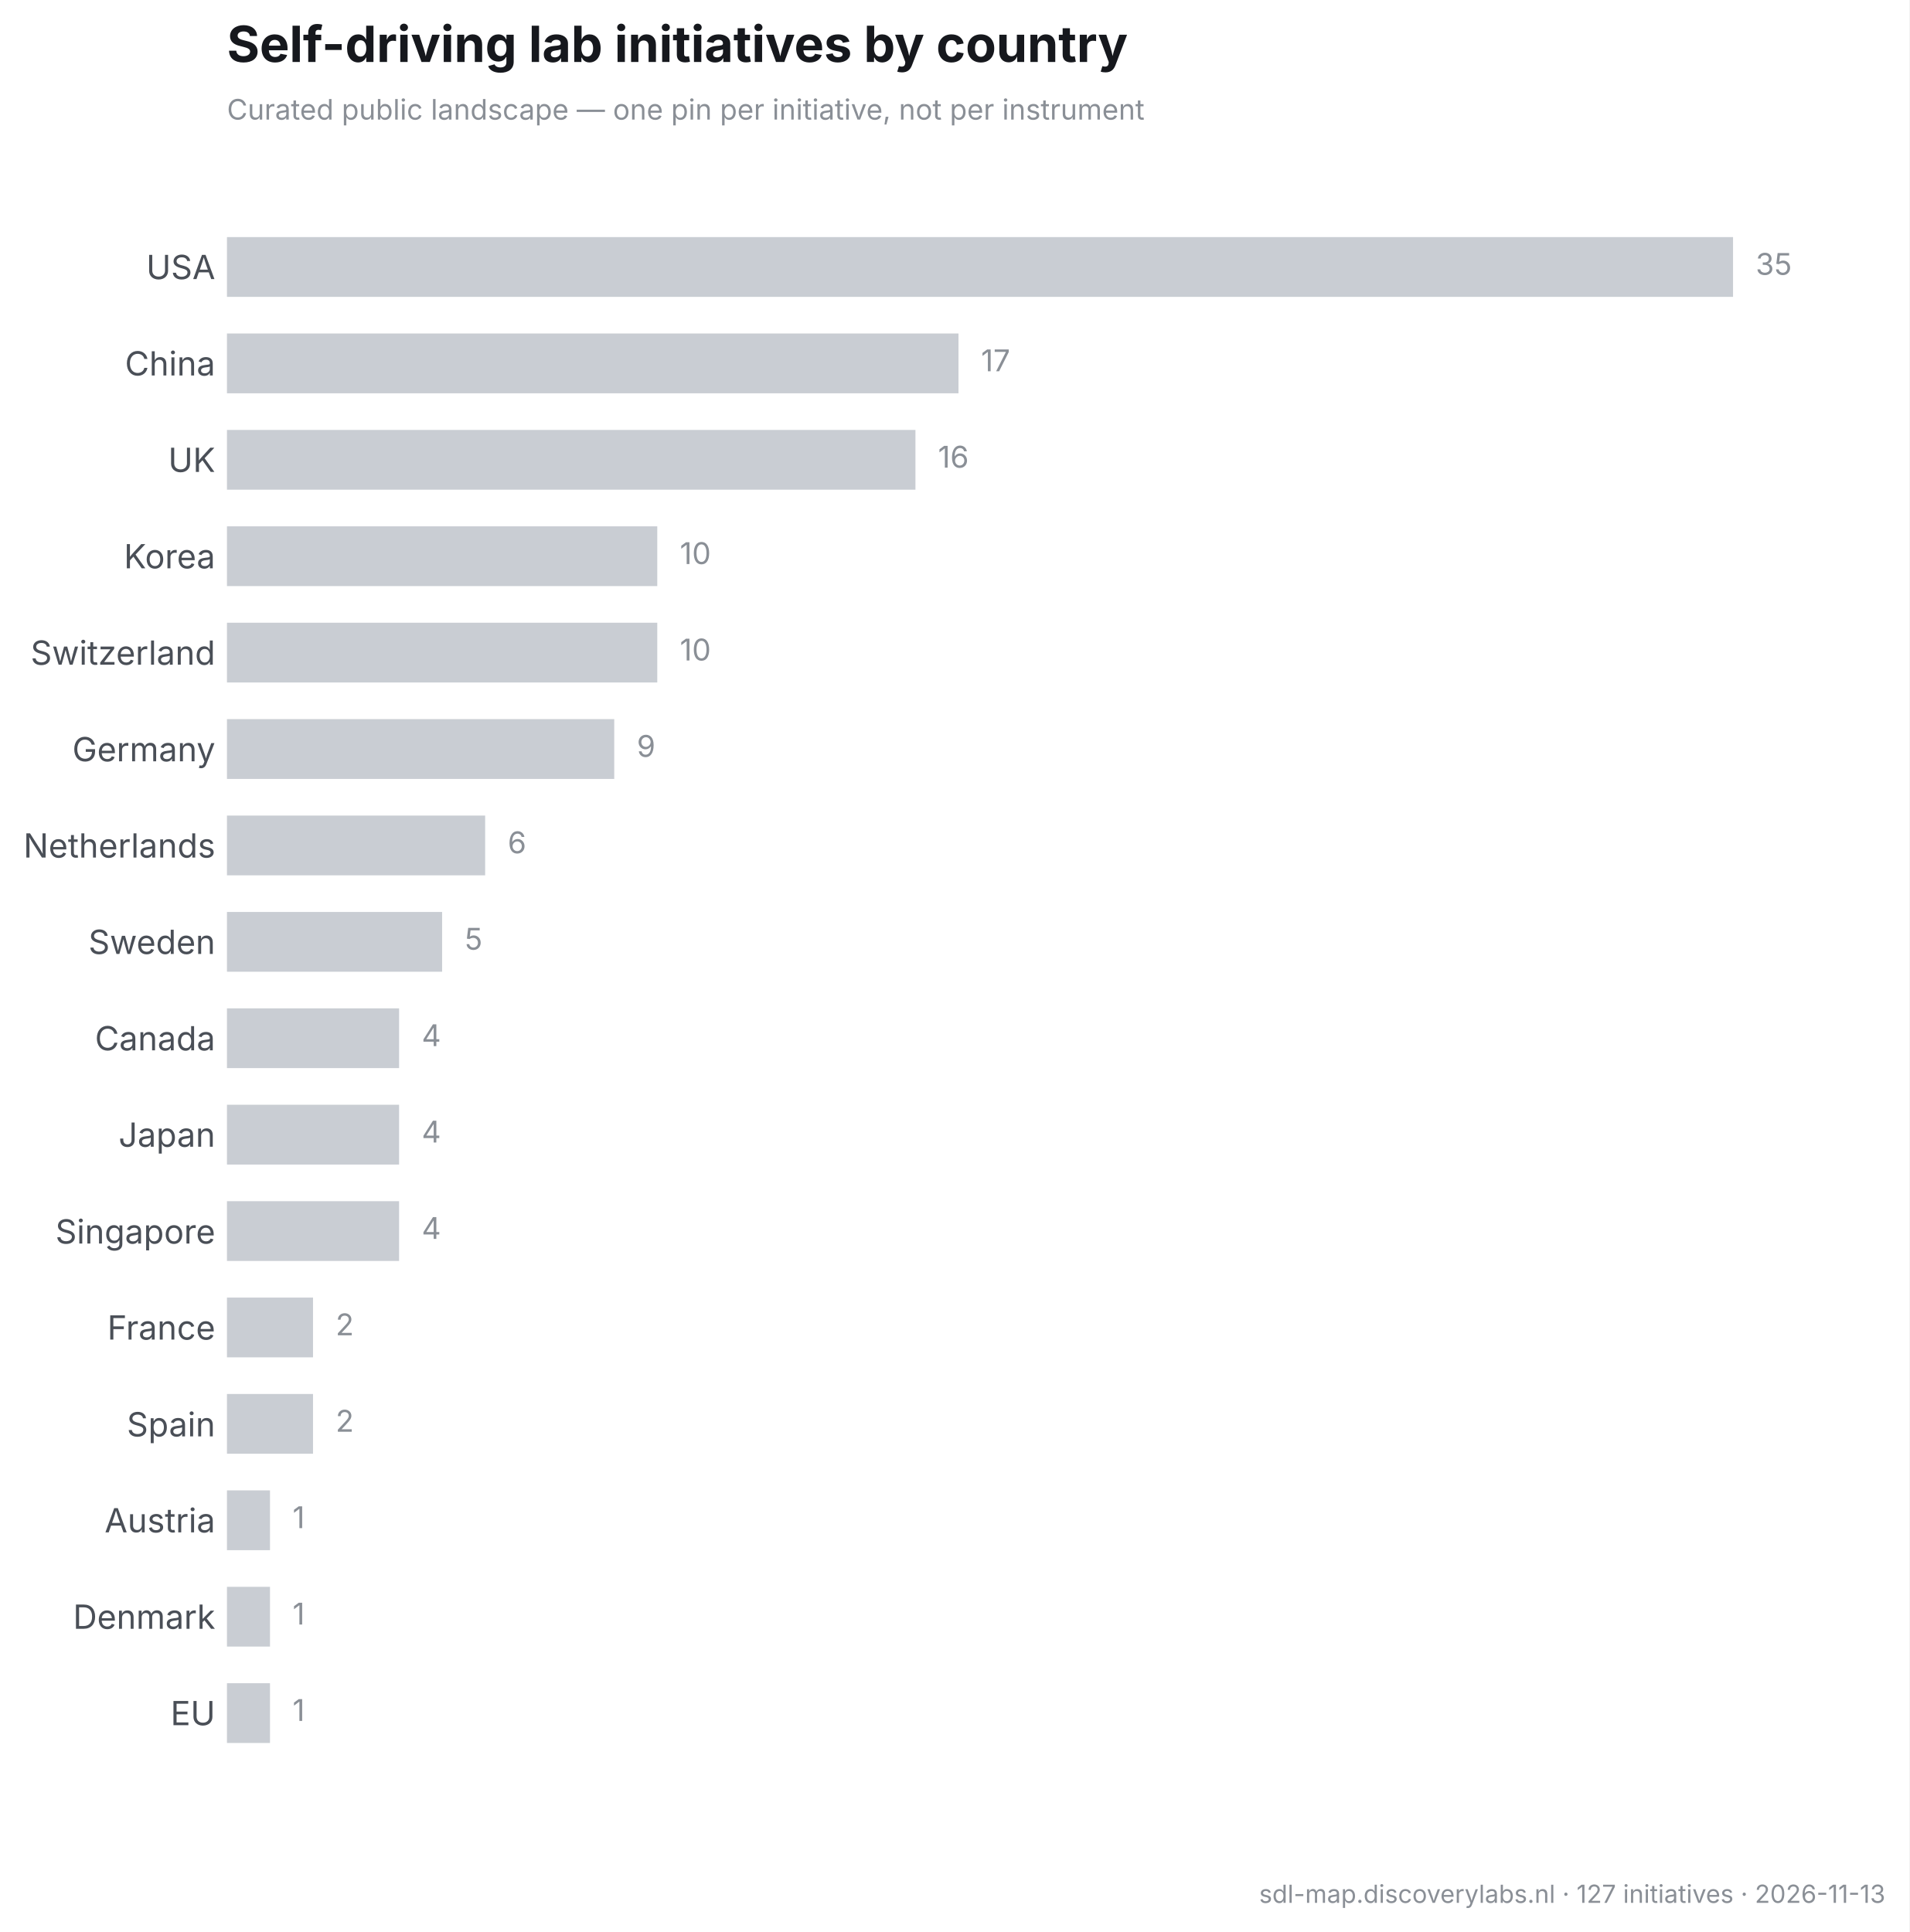
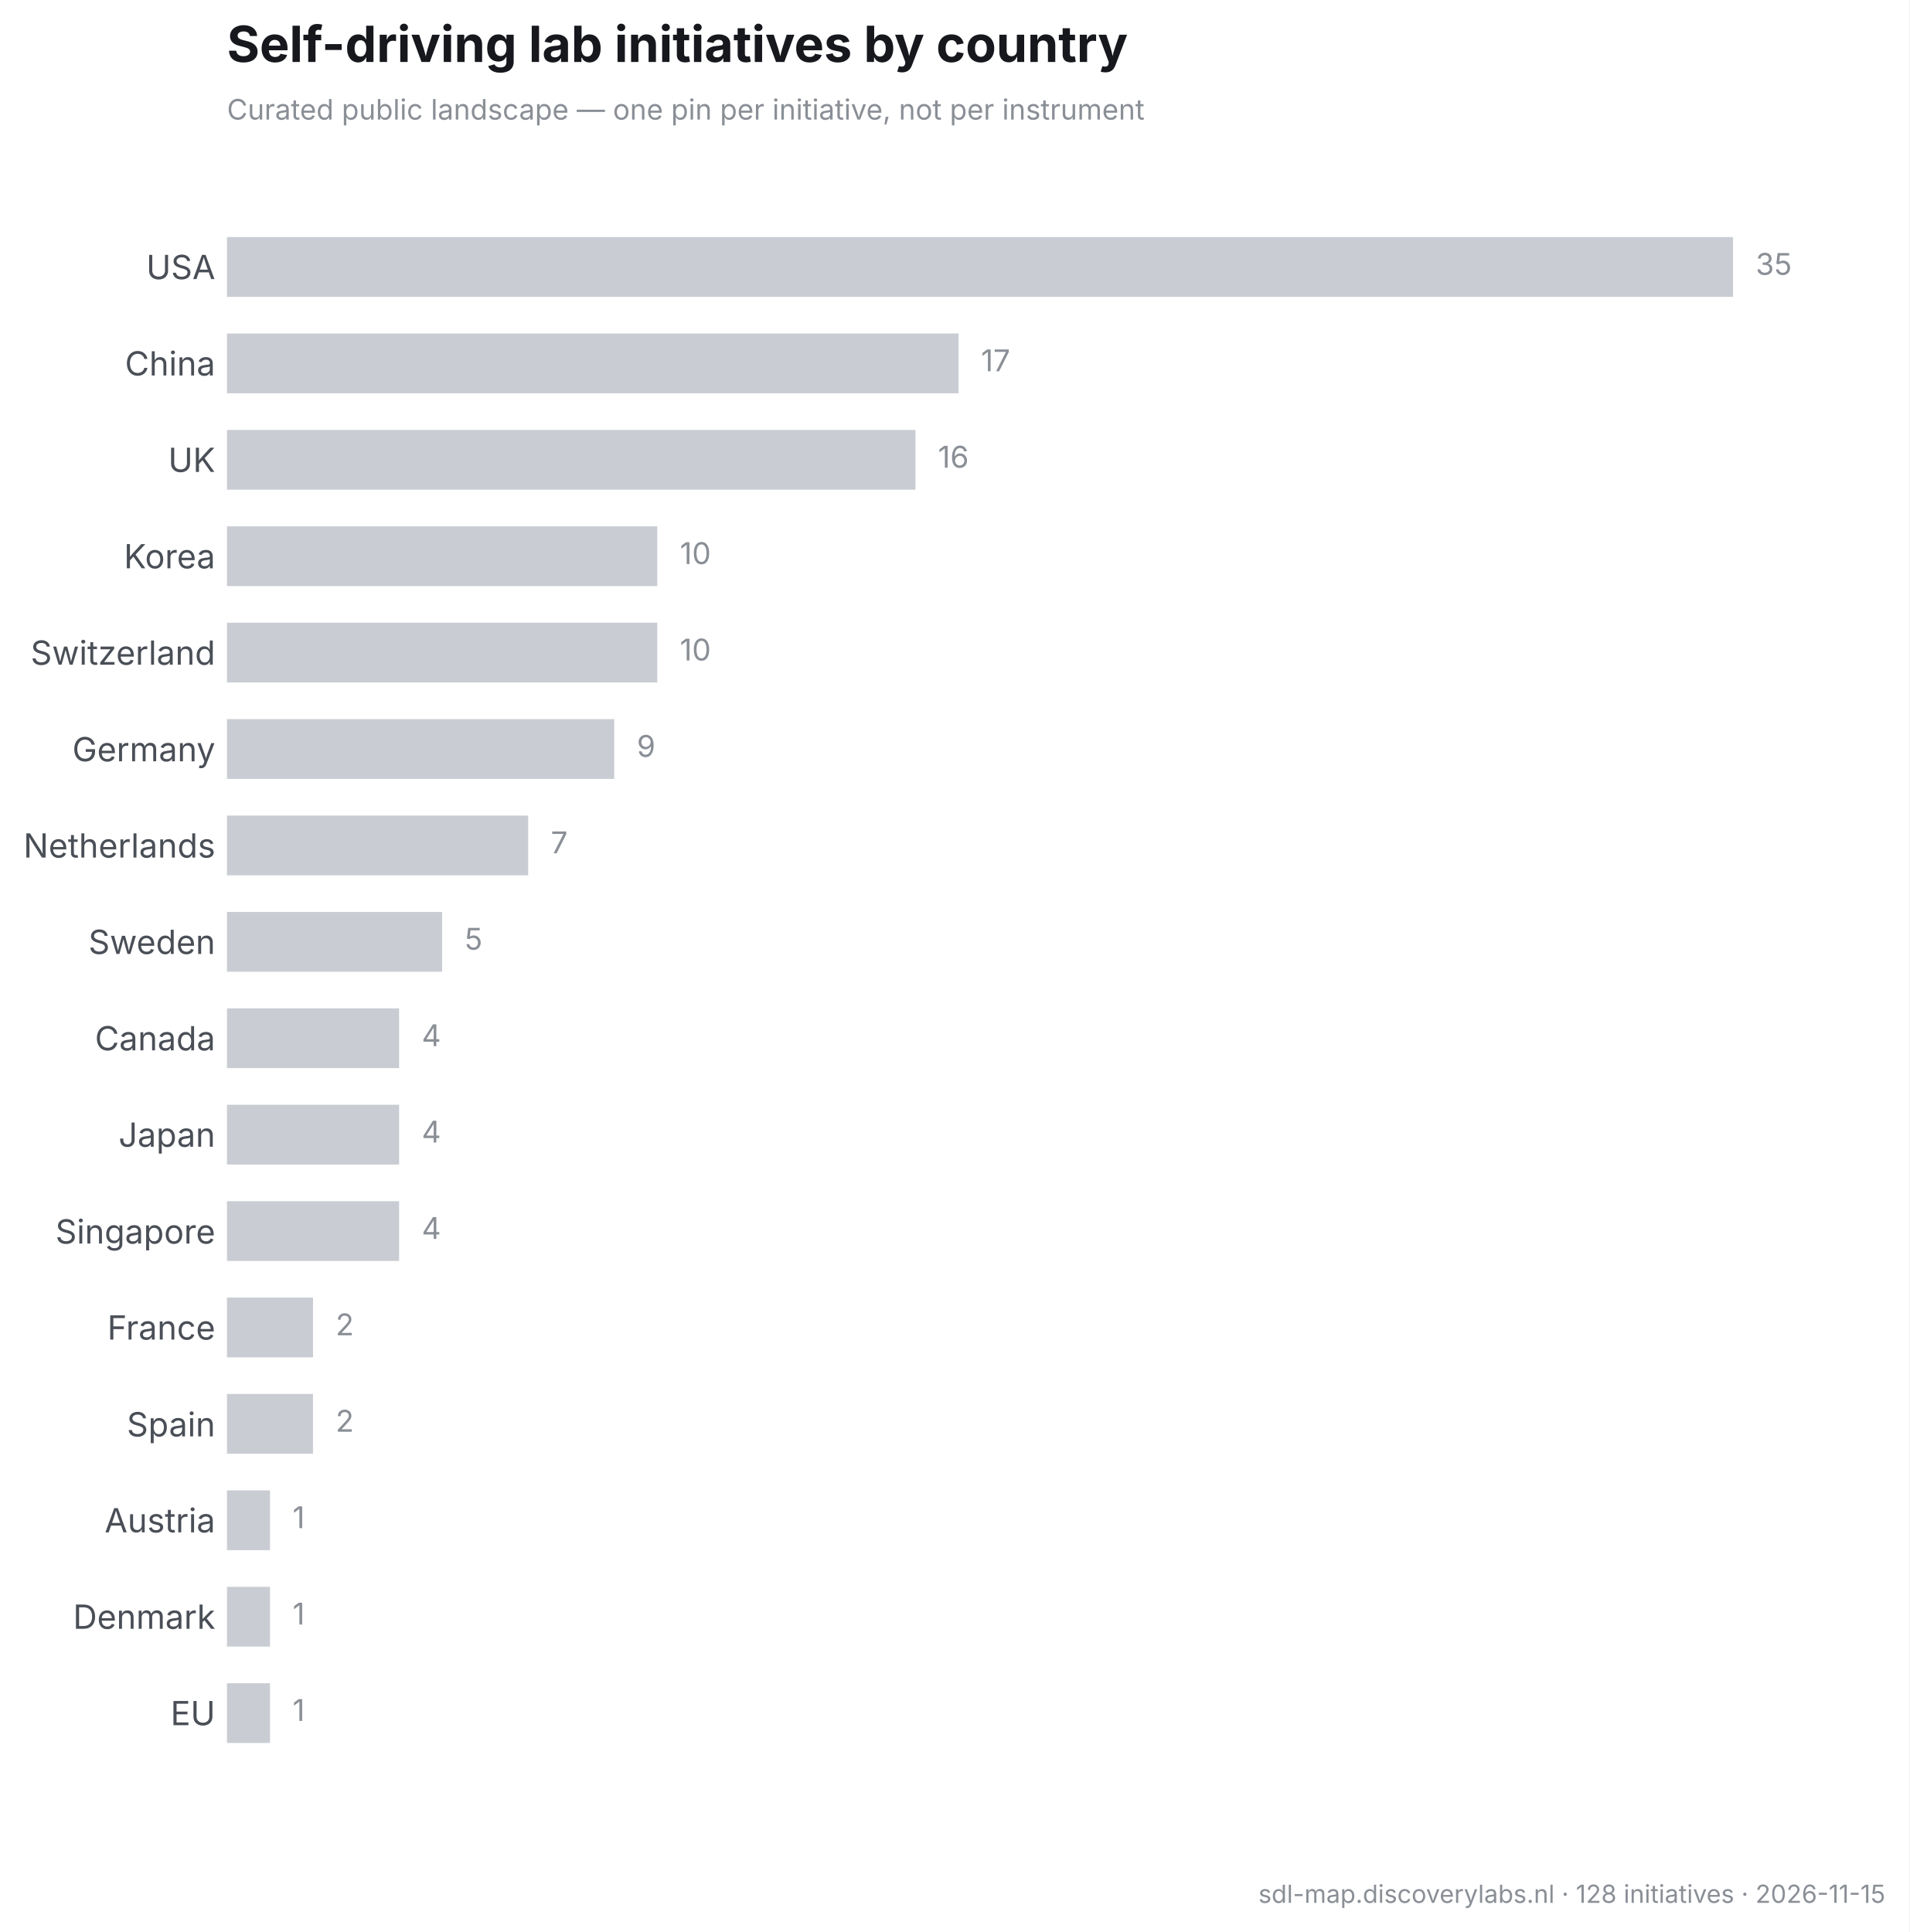
<svg xmlns="http://www.w3.org/2000/svg" width="573.639pt" height="580.576pt" viewBox="0 0 573.639 580.576" version="1.1">
  <defs>
    <style type="text/css">*{stroke-linejoin: round; stroke-linecap: butt}</style>
  </defs>
  <g id="figure_1">
    <g id="patch_1">
      <path d="M 0 580.576  L 573.639 580.576  L 573.639 0  L 0 0  z " style="fill: #ffffff" />
    </g>
    <g id="axes_1">
      <g id="patch_2">
        <path d="M 68.189 546.4  L 561.399 546.4  L 561.399 48.626  L 68.189 48.626  z " style="fill: #ffffff" />
      </g>
      <g id="matplotlib.axis_1" />
      <g id="matplotlib.axis_2">
        <g id="ytick_1">
          <g id="line2d_1" />
          <g id="text_1">
            <text style="font-size: 10px; font-family: 'Inter', 'Helvetica Neue', 'Arial', 'DejaVu Sans', 'Bitstream Vera Sans', 'Computer Modern Sans Serif', 'Lucida Grande', 'Verdana', 'Geneva', 'Lucid', 'Helvetica', 'Avant Garde', sans-serif; text-anchor: end; fill: #4a4f57" x="64.689" y="83.87" transform="rotate(-0 64.68906 83.8703)">USA</text>
          </g>
        </g>
        <g id="ytick_2">
          <g id="line2d_2" />
          <g id="text_2">
            <text style="font-size: 10px; font-family: 'Inter', 'Helvetica Neue', 'Arial', 'DejaVu Sans', 'Bitstream Vera Sans', 'Computer Modern Sans Serif', 'Lucida Grande', 'Verdana', 'Geneva', 'Lucid', 'Helvetica', 'Avant Garde', sans-serif; text-anchor: end; fill: #4a4f57" x="64.689" y="112.841" transform="rotate(-0 64.68906 112.841)">China</text>
          </g>
        </g>
        <g id="ytick_3">
          <g id="line2d_3" />
          <g id="text_3">
            <text style="font-size: 10px; font-family: 'Inter', 'Helvetica Neue', 'Arial', 'DejaVu Sans', 'Bitstream Vera Sans', 'Computer Modern Sans Serif', 'Lucida Grande', 'Verdana', 'Geneva', 'Lucid', 'Helvetica', 'Avant Garde', sans-serif; text-anchor: end; fill: #4a4f57" x="64.689" y="141.812" transform="rotate(-0 64.68906 141.8117)">UK</text>
          </g>
        </g>
        <g id="ytick_4">
          <g id="line2d_4" />
          <g id="text_4">
            <text style="font-size: 10px; font-family: 'Inter', 'Helvetica Neue', 'Arial', 'DejaVu Sans', 'Bitstream Vera Sans', 'Computer Modern Sans Serif', 'Lucida Grande', 'Verdana', 'Geneva', 'Lucid', 'Helvetica', 'Avant Garde', sans-serif; text-anchor: end; fill: #4a4f57" x="64.689" y="170.782" transform="rotate(-0 64.68906 170.7824)">Korea</text>
          </g>
        </g>
        <g id="ytick_5">
          <g id="line2d_5" />
          <g id="text_5">
            <text style="font-size: 10px; font-family: 'Inter', 'Helvetica Neue', 'Arial', 'DejaVu Sans', 'Bitstream Vera Sans', 'Computer Modern Sans Serif', 'Lucida Grande', 'Verdana', 'Geneva', 'Lucid', 'Helvetica', 'Avant Garde', sans-serif; text-anchor: end; fill: #4a4f57" x="64.689" y="199.753" transform="rotate(-0 64.68906 199.7531)">Switzerland</text>
          </g>
        </g>
        <g id="ytick_6">
          <g id="line2d_6" />
          <g id="text_6">
            <text style="font-size: 10px; font-family: 'Inter', 'Helvetica Neue', 'Arial', 'DejaVu Sans', 'Bitstream Vera Sans', 'Computer Modern Sans Serif', 'Lucida Grande', 'Verdana', 'Geneva', 'Lucid', 'Helvetica', 'Avant Garde', sans-serif; text-anchor: end; fill: #4a4f57" x="64.689" y="228.773" transform="rotate(-0 64.68906 228.773)">Germany</text>
          </g>
        </g>
        <g id="ytick_7">
          <g id="line2d_7" />
          <g id="text_7">
            <text style="font-size: 10px; font-family: 'Inter', 'Helvetica Neue', 'Arial', 'DejaVu Sans', 'Bitstream Vera Sans', 'Computer Modern Sans Serif', 'Lucida Grande', 'Verdana', 'Geneva', 'Lucid', 'Helvetica', 'Avant Garde', sans-serif; text-anchor: end; fill: #4a4f57" x="64.689" y="257.694" transform="rotate(-0 64.68906 257.6944)">Netherlands</text>
          </g>
        </g>
        <g id="ytick_8">
          <g id="line2d_8" />
          <g id="text_8">
            <text style="font-size: 10px; font-family: 'Inter', 'Helvetica Neue', 'Arial', 'DejaVu Sans', 'Bitstream Vera Sans', 'Computer Modern Sans Serif', 'Lucida Grande', 'Verdana', 'Geneva', 'Lucid', 'Helvetica', 'Avant Garde', sans-serif; text-anchor: end; fill: #4a4f57" x="64.689" y="286.665" transform="rotate(-0 64.68906 286.6651)">Sweden</text>
          </g>
        </g>
        <g id="ytick_9">
          <g id="line2d_9" />
          <g id="text_9">
            <text style="font-size: 10px; font-family: 'Inter', 'Helvetica Neue', 'Arial', 'DejaVu Sans', 'Bitstream Vera Sans', 'Computer Modern Sans Serif', 'Lucida Grande', 'Verdana', 'Geneva', 'Lucid', 'Helvetica', 'Avant Garde', sans-serif; text-anchor: end; fill: #4a4f57" x="64.689" y="315.636" transform="rotate(-0 64.68906 315.6358)">Canada</text>
          </g>
        </g>
        <g id="ytick_10">
          <g id="line2d_10" />
          <g id="text_10">
            <text style="font-size: 10px; font-family: 'Inter', 'Helvetica Neue', 'Arial', 'DejaVu Sans', 'Bitstream Vera Sans', 'Computer Modern Sans Serif', 'Lucida Grande', 'Verdana', 'Geneva', 'Lucid', 'Helvetica', 'Avant Garde', sans-serif; text-anchor: end; fill: #4a4f57" x="64.689" y="344.607" transform="rotate(-0 64.68906 344.6065)">Japan</text>
          </g>
        </g>
        <g id="ytick_11">
          <g id="line2d_11" />
          <g id="text_11">
            <text style="font-size: 10px; font-family: 'Inter', 'Helvetica Neue', 'Arial', 'DejaVu Sans', 'Bitstream Vera Sans', 'Computer Modern Sans Serif', 'Lucida Grande', 'Verdana', 'Geneva', 'Lucid', 'Helvetica', 'Avant Garde', sans-serif; text-anchor: end; fill: #4a4f57" x="64.689" y="373.697" transform="rotate(-0 64.68906 373.6967)">Singapore</text>
          </g>
        </g>
        <g id="ytick_12">
          <g id="line2d_12" />
          <g id="text_12">
            <text style="font-size: 10px; font-family: 'Inter', 'Helvetica Neue', 'Arial', 'DejaVu Sans', 'Bitstream Vera Sans', 'Computer Modern Sans Serif', 'Lucida Grande', 'Verdana', 'Geneva', 'Lucid', 'Helvetica', 'Avant Garde', sans-serif; text-anchor: end; fill: #4a4f57" x="64.689" y="402.548" transform="rotate(-0 64.68906 402.5479)">France</text>
          </g>
        </g>
        <g id="ytick_13">
          <g id="line2d_13" />
          <g id="text_13">
            <text style="font-size: 10px; font-family: 'Inter', 'Helvetica Neue', 'Arial', 'DejaVu Sans', 'Bitstream Vera Sans', 'Computer Modern Sans Serif', 'Lucida Grande', 'Verdana', 'Geneva', 'Lucid', 'Helvetica', 'Avant Garde', sans-serif; text-anchor: end; fill: #4a4f57" x="64.689" y="431.638" transform="rotate(-0 64.68906 431.6381)">Spain</text>
          </g>
        </g>
        <g id="ytick_14">
          <g id="line2d_14" />
          <g id="text_14">
            <text style="font-size: 10px; font-family: 'Inter', 'Helvetica Neue', 'Arial', 'DejaVu Sans', 'Bitstream Vera Sans', 'Computer Modern Sans Serif', 'Lucida Grande', 'Verdana', 'Geneva', 'Lucid', 'Helvetica', 'Avant Garde', sans-serif; text-anchor: end; fill: #4a4f57" x="64.689" y="460.489" transform="rotate(-0 64.68906 460.4893)">Austria</text>
          </g>
        </g>
        <g id="ytick_15">
          <g id="line2d_15" />
          <g id="text_15">
            <text style="font-size: 10px; font-family: 'Inter', 'Helvetica Neue', 'Arial', 'DejaVu Sans', 'Bitstream Vera Sans', 'Computer Modern Sans Serif', 'Lucida Grande', 'Verdana', 'Geneva', 'Lucid', 'Helvetica', 'Avant Garde', sans-serif; text-anchor: end; fill: #4a4f57" x="64.689" y="489.46" transform="rotate(-0 64.68906 489.46)">Denmark</text>
          </g>
        </g>
        <g id="ytick_16">
          <g id="line2d_16" />
          <g id="text_16">
            <text style="font-size: 10px; font-family: 'Inter', 'Helvetica Neue', 'Arial', 'DejaVu Sans', 'Bitstream Vera Sans', 'Computer Modern Sans Serif', 'Lucida Grande', 'Verdana', 'Geneva', 'Lucid', 'Helvetica', 'Avant Garde', sans-serif; text-anchor: end; fill: #4a4f57" x="64.689" y="518.431" transform="rotate(-0 64.68906 518.4307)">EU</text>
          </g>
        </g>
      </g>
      <g id="patch_3">
-         <path d="M 68.189 71.252  L 520.675 71.252  L 520.675 89.214  L 68.189 89.214  z " clip-path="url(#p08b4f45f93)" style="fill: #c9cdd3" />
+         <path d="M 68.189 71.252  L 520.675 71.252  L 520.675 89.214  L 68.189 89.214  z " clip-path="url(#pc4aad9fb70)" style="fill: #c9cdd3" />
      </g>
      <g id="patch_4">
-         <path d="M 68.189 100.223  L 287.968 100.223  L 287.968 118.184  L 68.189 118.184  z " clip-path="url(#p08b4f45f93)" style="fill: #c9cdd3" />
+         <path d="M 68.189 100.223  L 287.968 100.223  L 287.968 118.184  L 68.189 118.184  z " clip-path="url(#pc4aad9fb70)" style="fill: #c9cdd3" />
      </g>
      <g id="patch_5">
-         <path d="M 68.189 129.193  L 275.04 129.193  L 275.04 147.155  L 68.189 147.155  z " clip-path="url(#p08b4f45f93)" style="fill: #c9cdd3" />
+         <path d="M 68.189 129.193  L 275.04 129.193  L 275.04 147.155  L 68.189 147.155  z " clip-path="url(#pc4aad9fb70)" style="fill: #c9cdd3" />
      </g>
      <g id="patch_6">
-         <path d="M 68.189 158.164  L 197.471 158.164  L 197.471 176.126  L 68.189 176.126  z " clip-path="url(#p08b4f45f93)" style="fill: #c9cdd3" />
+         <path d="M 68.189 158.164  L 197.471 158.164  L 197.471 176.126  L 68.189 176.126  z " clip-path="url(#pc4aad9fb70)" style="fill: #c9cdd3" />
      </g>
      <g id="patch_7">
-         <path d="M 68.189 187.135  L 197.471 187.135  L 197.471 205.096  L 68.189 205.096  z " clip-path="url(#p08b4f45f93)" style="fill: #c9cdd3" />
+         <path d="M 68.189 187.135  L 197.471 187.135  L 197.471 205.096  L 68.189 205.096  z " clip-path="url(#pc4aad9fb70)" style="fill: #c9cdd3" />
      </g>
      <g id="patch_8">
-         <path d="M 68.189 216.105  L 184.543 216.105  L 184.543 234.067  L 68.189 234.067  z " clip-path="url(#p08b4f45f93)" style="fill: #c9cdd3" />
+         <path d="M 68.189 216.105  L 184.543 216.105  L 184.543 234.067  L 68.189 234.067  z " clip-path="url(#pc4aad9fb70)" style="fill: #c9cdd3" />
      </g>
      <g id="patch_9">
-         <path d="M 68.189 245.076  L 145.758 245.076  L 145.758 263.038  L 68.189 263.038  z " clip-path="url(#p08b4f45f93)" style="fill: #c9cdd3" />
+         <path d="M 68.189 245.076  L 158.686 245.076  L 158.686 263.038  L 68.189 263.038  z " clip-path="url(#pc4aad9fb70)" style="fill: #c9cdd3" />
      </g>
      <g id="patch_10">
-         <path d="M 68.189 274.047  L 132.83 274.047  L 132.83 292.009  L 68.189 292.009  z " clip-path="url(#p08b4f45f93)" style="fill: #c9cdd3" />
+         <path d="M 68.189 274.047  L 132.83 274.047  L 132.83 292.009  L 68.189 292.009  z " clip-path="url(#pc4aad9fb70)" style="fill: #c9cdd3" />
      </g>
      <g id="patch_11">
-         <path d="M 68.189 303.017  L 119.902 303.017  L 119.902 320.979  L 68.189 320.979  z " clip-path="url(#p08b4f45f93)" style="fill: #c9cdd3" />
+         <path d="M 68.189 303.017  L 119.902 303.017  L 119.902 320.979  L 68.189 320.979  z " clip-path="url(#pc4aad9fb70)" style="fill: #c9cdd3" />
      </g>
      <g id="patch_12">
-         <path d="M 68.189 331.988  L 119.902 331.988  L 119.902 349.95  L 68.189 349.95  z " clip-path="url(#p08b4f45f93)" style="fill: #c9cdd3" />
+         <path d="M 68.189 331.988  L 119.902 331.988  L 119.902 349.95  L 68.189 349.95  z " clip-path="url(#pc4aad9fb70)" style="fill: #c9cdd3" />
      </g>
      <g id="patch_13">
-         <path d="M 68.189 360.959  L 119.902 360.959  L 119.902 378.921  L 68.189 378.921  z " clip-path="url(#p08b4f45f93)" style="fill: #c9cdd3" />
+         <path d="M 68.189 360.959  L 119.902 360.959  L 119.902 378.921  L 68.189 378.921  z " clip-path="url(#pc4aad9fb70)" style="fill: #c9cdd3" />
      </g>
      <g id="patch_14">
-         <path d="M 68.189 389.929  L 94.045 389.929  L 94.045 407.891  L 68.189 407.891  z " clip-path="url(#p08b4f45f93)" style="fill: #c9cdd3" />
+         <path d="M 68.189 389.929  L 94.045 389.929  L 94.045 407.891  L 68.189 407.891  z " clip-path="url(#pc4aad9fb70)" style="fill: #c9cdd3" />
      </g>
      <g id="patch_15">
-         <path d="M 68.189 418.9  L 94.045 418.9  L 94.045 436.862  L 68.189 436.862  z " clip-path="url(#p08b4f45f93)" style="fill: #c9cdd3" />
+         <path d="M 68.189 418.9  L 94.045 418.9  L 94.045 436.862  L 68.189 436.862  z " clip-path="url(#pc4aad9fb70)" style="fill: #c9cdd3" />
      </g>
      <g id="patch_16">
-         <path d="M 68.189 447.871  L 81.117 447.871  L 81.117 465.833  L 68.189 465.833  z " clip-path="url(#p08b4f45f93)" style="fill: #c9cdd3" />
+         <path d="M 68.189 447.871  L 81.117 447.871  L 81.117 465.833  L 68.189 465.833  z " clip-path="url(#pc4aad9fb70)" style="fill: #c9cdd3" />
      </g>
      <g id="patch_17">
-         <path d="M 68.189 476.842  L 81.117 476.842  L 81.117 494.803  L 68.189 494.803  z " clip-path="url(#p08b4f45f93)" style="fill: #c9cdd3" />
+         <path d="M 68.189 476.842  L 81.117 476.842  L 81.117 494.803  L 68.189 494.803  z " clip-path="url(#pc4aad9fb70)" style="fill: #c9cdd3" />
      </g>
      <g id="patch_18">
-         <path d="M 68.189 505.812  L 81.117 505.812  L 81.117 523.774  L 68.189 523.774  z " clip-path="url(#p08b4f45f93)" style="fill: #c9cdd3" />
+         <path d="M 68.189 505.812  L 81.117 505.812  L 81.117 523.774  L 68.189 523.774  z " clip-path="url(#pc4aad9fb70)" style="fill: #c9cdd3" />
      </g>
      <g id="text_17">
        <text style="font-size: 9px; font-family: 'Inter', 'Helvetica Neue', 'Arial', 'DejaVu Sans', 'Bitstream Vera Sans', 'Computer Modern Sans Serif', 'Lucida Grande', 'Verdana', 'Geneva', 'Lucid', 'Helvetica', 'Avant Garde', sans-serif; text-anchor: start; fill: #8a8f96" x="527.463" y="82.588" transform="rotate(-0 527.4626 82.58827)">35</text>
      </g>
      <g id="text_18">
        <text style="font-size: 9px; font-family: 'Inter', 'Helvetica Neue', 'Arial', 'DejaVu Sans', 'Bitstream Vera Sans', 'Computer Modern Sans Serif', 'Lucida Grande', 'Verdana', 'Geneva', 'Lucid', 'Helvetica', 'Avant Garde', sans-serif; text-anchor: start; fill: #8a8f96" x="294.755" y="111.559" transform="rotate(-0 294.7554 111.559)">17</text>
      </g>
      <g id="text_19">
        <text style="font-size: 9px; font-family: 'Inter', 'Helvetica Neue', 'Arial', 'DejaVu Sans', 'Bitstream Vera Sans', 'Computer Modern Sans Serif', 'Lucida Grande', 'Verdana', 'Geneva', 'Lucid', 'Helvetica', 'Avant Garde', sans-serif; text-anchor: start; fill: #8a8f96" x="281.827" y="140.53" transform="rotate(-0 281.8272 140.5297)">16</text>
      </g>
      <g id="text_20">
        <text style="font-size: 9px; font-family: 'Inter', 'Helvetica Neue', 'Arial', 'DejaVu Sans', 'Bitstream Vera Sans', 'Computer Modern Sans Serif', 'Lucida Grande', 'Verdana', 'Geneva', 'Lucid', 'Helvetica', 'Avant Garde', sans-serif; text-anchor: start; fill: #8a8f96" x="204.258" y="169.5" transform="rotate(-0 204.2581 169.5003)">10</text>
      </g>
      <g id="text_21">
        <text style="font-size: 9px; font-family: 'Inter', 'Helvetica Neue', 'Arial', 'DejaVu Sans', 'Bitstream Vera Sans', 'Computer Modern Sans Serif', 'Lucida Grande', 'Verdana', 'Geneva', 'Lucid', 'Helvetica', 'Avant Garde', sans-serif; text-anchor: start; fill: #8a8f96" x="204.258" y="198.471" transform="rotate(-0 204.2581 198.471)">10</text>
      </g>
      <g id="text_22">
        <text style="font-size: 9px; font-family: 'Inter', 'Helvetica Neue', 'Arial', 'DejaVu Sans', 'Bitstream Vera Sans', 'Computer Modern Sans Serif', 'Lucida Grande', 'Verdana', 'Geneva', 'Lucid', 'Helvetica', 'Avant Garde', sans-serif; text-anchor: start; fill: #8a8f96" x="191.33" y="227.442" transform="rotate(-0 191.33 227.4417)">9</text>
      </g>
      <g id="text_23">
-         <text style="font-size: 9px; font-family: 'Inter', 'Helvetica Neue', 'Arial', 'DejaVu Sans', 'Bitstream Vera Sans', 'Computer Modern Sans Serif', 'Lucida Grande', 'Verdana', 'Geneva', 'Lucid', 'Helvetica', 'Avant Garde', sans-serif; text-anchor: start; fill: #8a8f96" x="152.545" y="256.412" transform="rotate(-0 152.5454 256.4124)">6</text>
+         <text style="font-size: 9px; font-family: 'Inter', 'Helvetica Neue', 'Arial', 'DejaVu Sans', 'Bitstream Vera Sans', 'Computer Modern Sans Serif', 'Lucida Grande', 'Verdana', 'Geneva', 'Lucid', 'Helvetica', 'Avant Garde', sans-serif; text-anchor: start; fill: #8a8f96" x="165.474" y="256.412" transform="rotate(-0 165.4736 256.4124)">7</text>
      </g>
      <g id="text_24">
        <text style="font-size: 9px; font-family: 'Inter', 'Helvetica Neue', 'Arial', 'DejaVu Sans', 'Bitstream Vera Sans', 'Computer Modern Sans Serif', 'Lucida Grande', 'Verdana', 'Geneva', 'Lucid', 'Helvetica', 'Avant Garde', sans-serif; text-anchor: start; fill: #8a8f96" x="139.617" y="285.383" transform="rotate(-0 139.6172 285.3831)">5</text>
      </g>
      <g id="text_25">
        <text style="font-size: 9px; font-family: 'Inter', 'Helvetica Neue', 'Arial', 'DejaVu Sans', 'Bitstream Vera Sans', 'Computer Modern Sans Serif', 'Lucida Grande', 'Verdana', 'Geneva', 'Lucid', 'Helvetica', 'Avant Garde', sans-serif; text-anchor: start; fill: #8a8f96" x="126.689" y="314.354" transform="rotate(-0 126.6891 314.3538)">4</text>
      </g>
      <g id="text_26">
        <text style="font-size: 9px; font-family: 'Inter', 'Helvetica Neue', 'Arial', 'DejaVu Sans', 'Bitstream Vera Sans', 'Computer Modern Sans Serif', 'Lucida Grande', 'Verdana', 'Geneva', 'Lucid', 'Helvetica', 'Avant Garde', sans-serif; text-anchor: start; fill: #8a8f96" x="126.689" y="343.324" transform="rotate(-0 126.6891 343.3245)">4</text>
      </g>
      <g id="text_27">
        <text style="font-size: 9px; font-family: 'Inter', 'Helvetica Neue', 'Arial', 'DejaVu Sans', 'Bitstream Vera Sans', 'Computer Modern Sans Serif', 'Lucida Grande', 'Verdana', 'Geneva', 'Lucid', 'Helvetica', 'Avant Garde', sans-serif; text-anchor: start; fill: #8a8f96" x="126.689" y="372.295" transform="rotate(-0 126.6891 372.2952)">4</text>
      </g>
      <g id="text_28">
        <text style="font-size: 9px; font-family: 'Inter', 'Helvetica Neue', 'Arial', 'DejaVu Sans', 'Bitstream Vera Sans', 'Computer Modern Sans Serif', 'Lucida Grande', 'Verdana', 'Geneva', 'Lucid', 'Helvetica', 'Avant Garde', sans-serif; text-anchor: start; fill: #8a8f96" x="100.833" y="401.266" transform="rotate(-0 100.8327 401.2659)">2</text>
      </g>
      <g id="text_29">
        <text style="font-size: 9px; font-family: 'Inter', 'Helvetica Neue', 'Arial', 'DejaVu Sans', 'Bitstream Vera Sans', 'Computer Modern Sans Serif', 'Lucida Grande', 'Verdana', 'Geneva', 'Lucid', 'Helvetica', 'Avant Garde', sans-serif; text-anchor: start; fill: #8a8f96" x="100.833" y="430.237" transform="rotate(-0 100.8327 430.2366)">2</text>
      </g>
      <g id="text_30">
        <text style="font-size: 9px; font-family: 'Inter', 'Helvetica Neue', 'Arial', 'DejaVu Sans', 'Bitstream Vera Sans', 'Computer Modern Sans Serif', 'Lucida Grande', 'Verdana', 'Geneva', 'Lucid', 'Helvetica', 'Avant Garde', sans-serif; text-anchor: start; fill: #8a8f96" x="87.905" y="459.207" transform="rotate(-0 87.90453 459.2072)">1</text>
      </g>
      <g id="text_31">
        <text style="font-size: 9px; font-family: 'Inter', 'Helvetica Neue', 'Arial', 'DejaVu Sans', 'Bitstream Vera Sans', 'Computer Modern Sans Serif', 'Lucida Grande', 'Verdana', 'Geneva', 'Lucid', 'Helvetica', 'Avant Garde', sans-serif; text-anchor: start; fill: #8a8f96" x="87.905" y="488.178" transform="rotate(-0 87.90453 488.1779)">1</text>
      </g>
      <g id="text_32">
        <text style="font-size: 9px; font-family: 'Inter', 'Helvetica Neue', 'Arial', 'DejaVu Sans', 'Bitstream Vera Sans', 'Computer Modern Sans Serif', 'Lucida Grande', 'Verdana', 'Geneva', 'Lucid', 'Helvetica', 'Avant Garde', sans-serif; text-anchor: start; fill: #8a8f96" x="87.905" y="517.149" transform="rotate(-0 87.90453 517.1486)">1</text>
      </g>
      <g id="text_33">
        <text style="font-size: 8.5px; font-family: 'Inter', 'Helvetica Neue', 'Arial', 'DejaVu Sans', 'Bitstream Vera Sans', 'Computer Modern Sans Serif', 'Lucida Grande', 'Verdana', 'Geneva', 'Lucid', 'Helvetica', 'Avant Garde', sans-serif; text-anchor: start; fill: #8a8f96" x="68.189" y="35.94" transform="rotate(-0 68.18906 35.94021)">Curated public landscape — one pin per initiative, not per instrument</text>
      </g>
      <g id="text_34">
        <text style="font-weight: 650; font-size: 15px; font-family: 'Inter', 'Helvetica Neue', 'Arial', 'DejaVu Sans', 'Bitstream Vera Sans', 'Computer Modern Sans Serif', 'Lucida Grande', 'Verdana', 'Geneva', 'Lucid', 'Helvetica', 'Avant Garde', sans-serif; text-anchor: start; fill: #16181d" x="68.189" y="18.626" transform="rotate(-0 68.18906 18.62578)">Self-driving lab initiatives by country</text>
      </g>
    </g>
    <g id="text_35">
-       <text style="font-size: 7.5px; font-family: 'Inter', 'Helvetica Neue', 'Arial', 'DejaVu Sans', 'Bitstream Vera Sans', 'Computer Modern Sans Serif', 'Lucida Grande', 'Verdana', 'Geneva', 'Lucid', 'Helvetica', 'Avant Garde', sans-serif; text-anchor: end; fill: #8a8f96" x="566.439" y="571.816" transform="rotate(-0 566.4391 571.8162)">sdl-map.discoverylabs.nl · 127 initiatives · 2026-11-13</text>
+       <text style="font-size: 7.5px; font-family: 'Inter', 'Helvetica Neue', 'Arial', 'DejaVu Sans', 'Bitstream Vera Sans', 'Computer Modern Sans Serif', 'Lucida Grande', 'Verdana', 'Geneva', 'Lucid', 'Helvetica', 'Avant Garde', sans-serif; text-anchor: end; fill: #8a8f96" x="566.439" y="571.816" transform="rotate(-0 566.4391 571.8162)">sdl-map.discoverylabs.nl · 128 initiatives · 2026-11-15</text>
    </g>
  </g>
  <defs>
-     <clipPath id="p08b4f45f93">
+     <clipPath id="pc4aad9fb70">
      <rect x="68.189" y="48.626" width="493.21" height="497.774" />
    </clipPath>
  </defs>
</svg>
